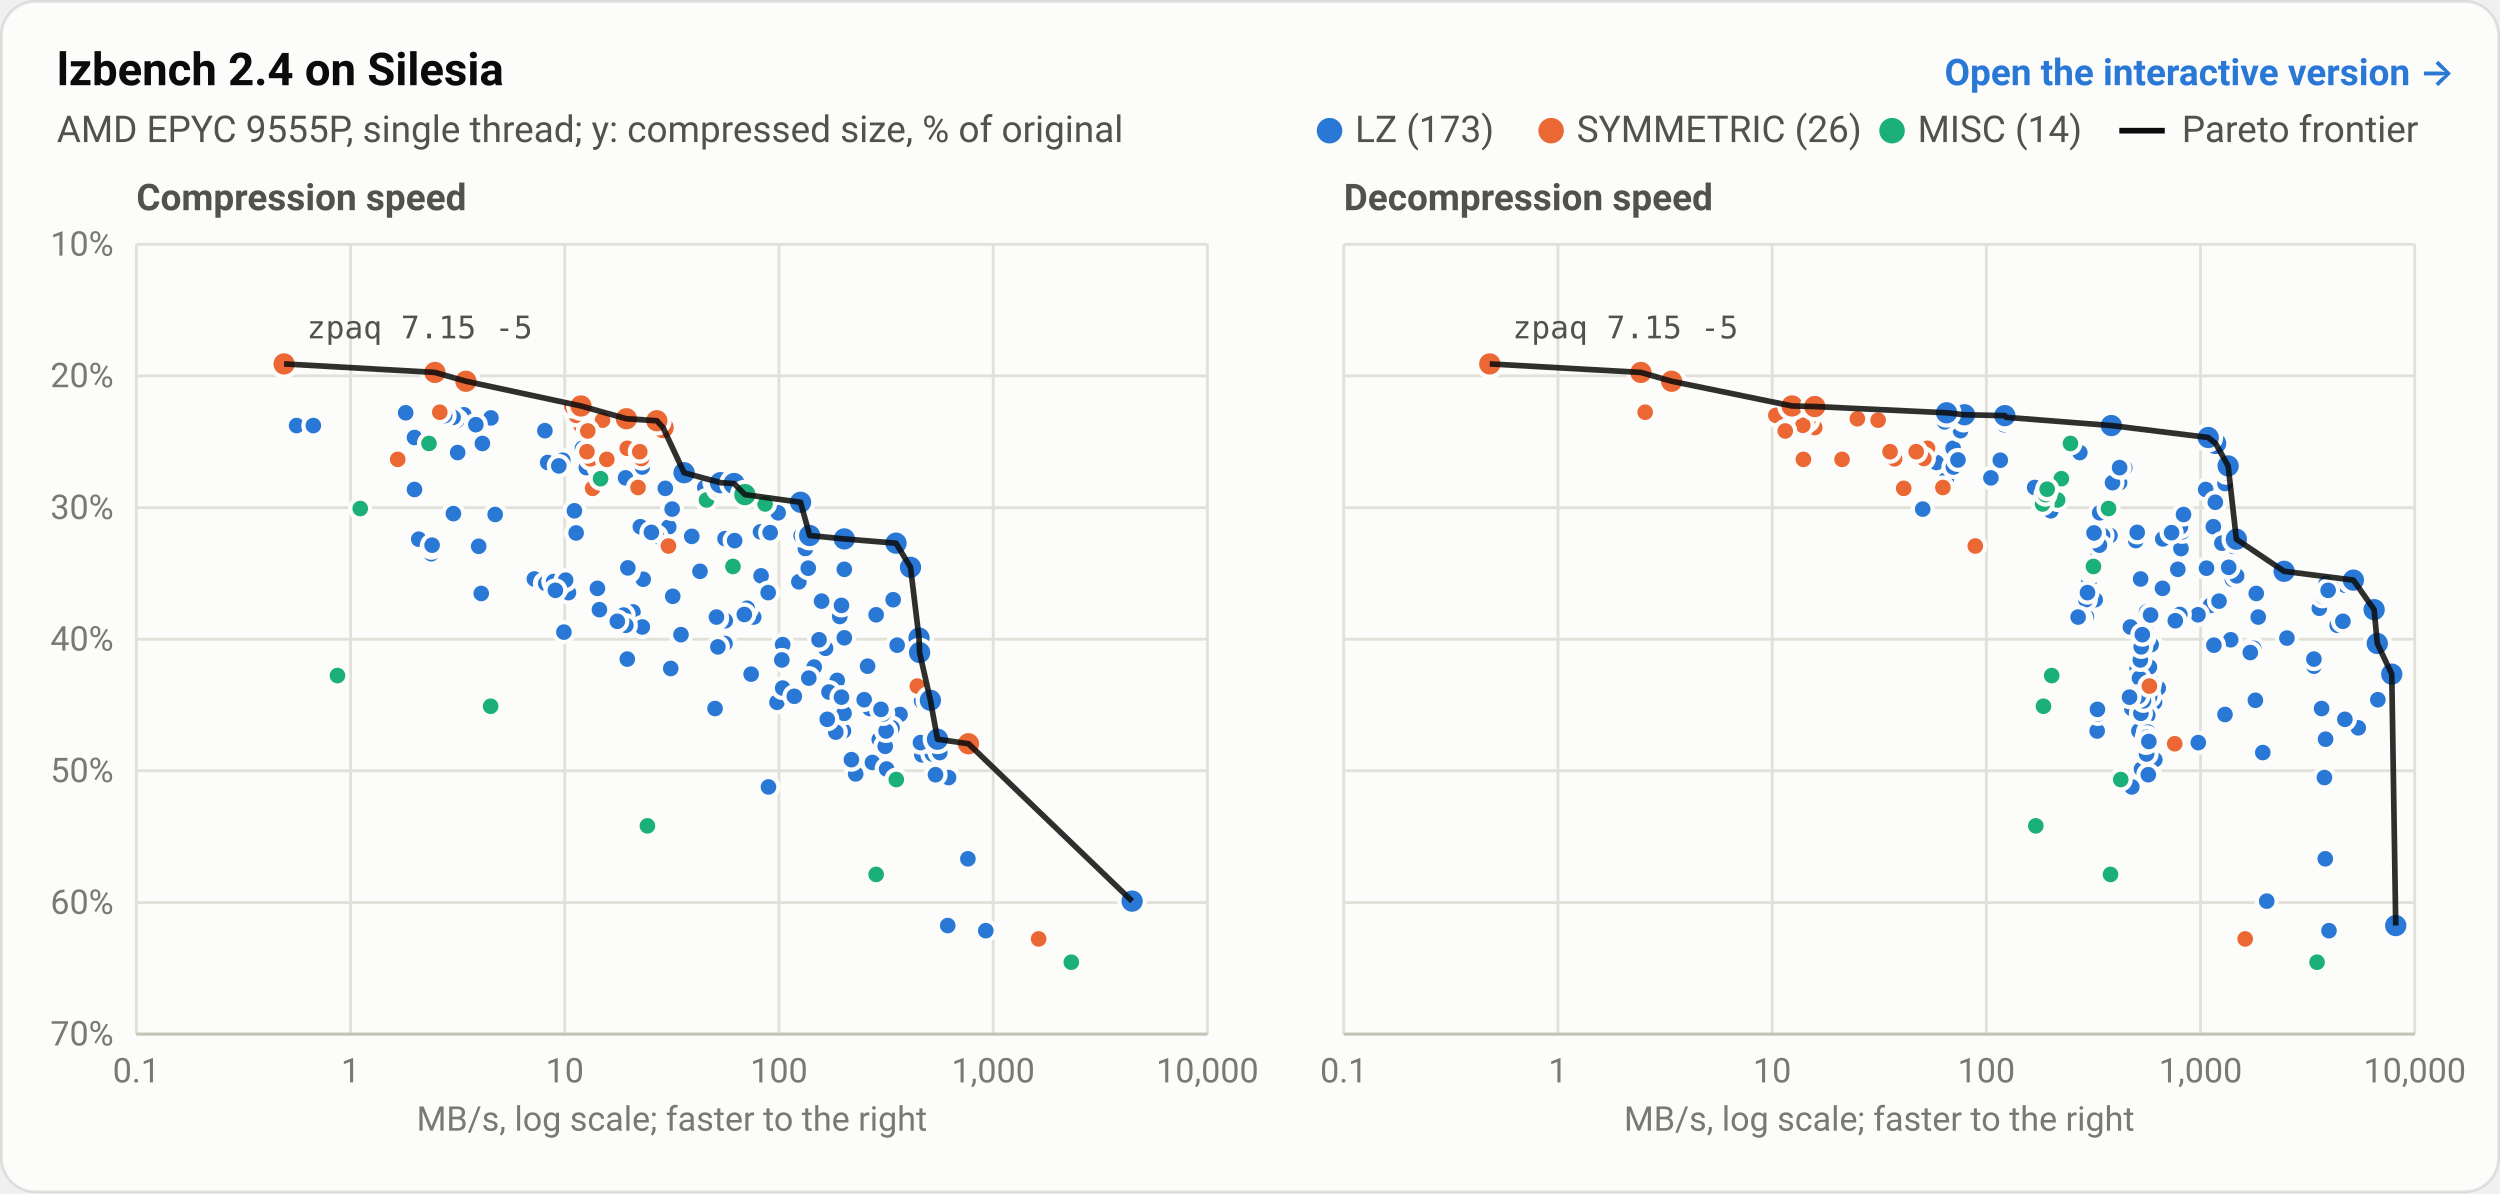
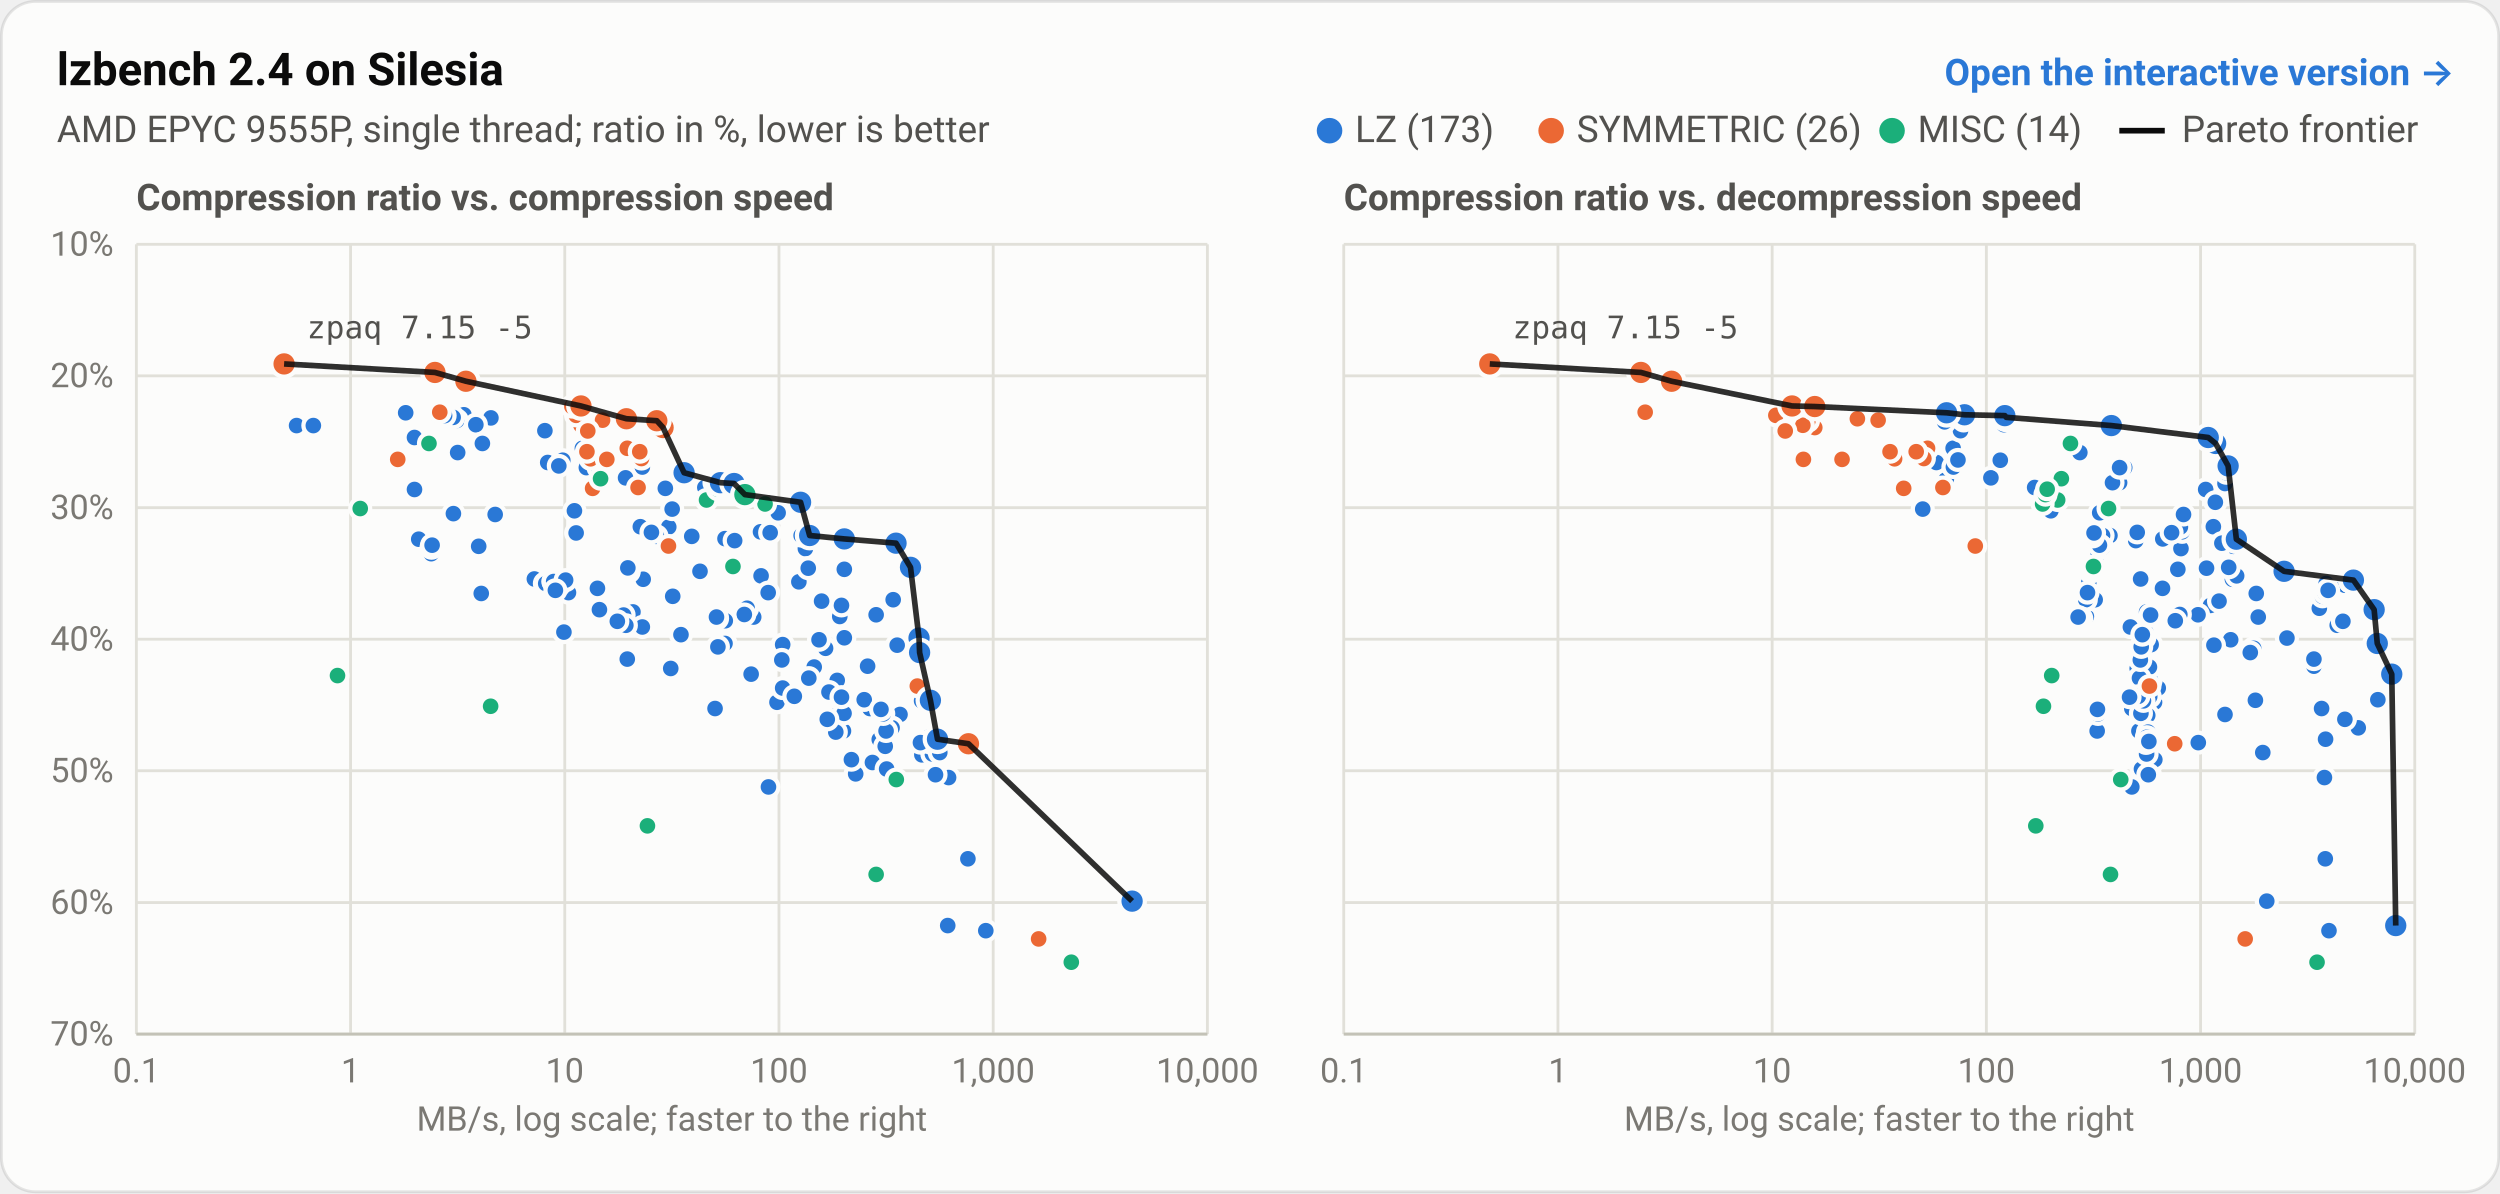
- <svg xmlns="http://www.w3.org/2000/svg" width="880" height="420" viewBox="0 0 880 420" role="img" aria-label="lzbench 2.4 on Silesia: compressed size against compression and decompression speed">
+ <svg xmlns="http://www.w3.org/2000/svg" width="880" height="420" viewBox="0 0 880 420" role="img" aria-label="lzbench 2.4 on Silesia: compression ratio against compression and decompression speed">
  <style>
  .bg { fill: #fcfcfb; stroke: rgba(11,11,11,0.10); }
  .grid { stroke: #e1e0d9; }
  .axis { stroke: #c3c2b7; }
  .front { stroke: #0b0b0b; }
  text { font-family: system-ui, -apple-system, "Segoe UI", Roboto, sans-serif; fill: #7a7873; font-size: 12px; }
  .title { fill: #0b0b0b; font-size: 16px; font-weight: 650; }
  .sub, .panel, .key { fill: #52514e; font-size: 13px; }
  .panel { font-weight: 600; }
  .label { fill: #52514e; font-family: ui-monospace, Menlo, Consolas, monospace; font-size: 11px; }
  .link { fill: #2a78d6; font-size: 13px; font-weight: 600; }
  .ring { stroke: #fcfcfb; }
  .lz { fill: #2a78d6; } .sym { fill: #eb6834; } .misc { fill: #1baf7a; }
  @media (prefers-color-scheme: dark) {
    .bg { fill: #1a1a19; stroke: rgba(255,255,255,0.10); }
    .grid { stroke: #2c2c2a; }
    .axis { stroke: #383835; }
    .front { stroke: #ffffff; }
    text { fill: #9a988f; }
    .title { fill: #ffffff; }
    .sub, .panel, .key, .label { fill: #c3c2b7; }
    .link { fill: #6da7ec; }
    .ring { stroke: #1a1a19; }
    .lz { fill: #3987e5; } .sym { fill: #d95926; } .misc { fill: #199e70; }
  }
</style>
  <rect class="bg" x="0.5" y="0.5" width="879" height="419" rx="12" />
  <text class="title" x="20" y="30">lzbench 2.4 on Silesia</text>
-   <text class="sub" x="20" y="50">AMD EPYC 9555P, single thread; y: compressed size, % of original</text>
+   <text class="sub" x="20" y="50">AMD EPYC 9555P, single thread; ratio in %, lower is better</text>
  <text class="link" x="864" y="30" text-anchor="end">Open the interactive version →</text>
  <circle class="lz" cx="468" cy="46" r="4.5" />
  <text class="key" x="477" y="50">LZ (173)</text>
  <circle class="sym" cx="546" cy="46" r="4.5" />
  <text class="key" x="555" y="50">SYMMETRIC (26)</text>
  <circle class="misc" cx="666" cy="46" r="4.5" />
  <text class="key" x="675" y="50">MISC (14)</text>
  <line class="front" stroke-width="2" x1="746" x2="762" y1="46" y2="46" />
  <text class="key" x="768" y="50">Pareto frontier</text>
  <text x="40" y="90.0" text-anchor="end">10%</text>
  <text x="40" y="136.3" text-anchor="end">20%</text>
  <text x="40" y="182.7" text-anchor="end">30%</text>
  <text x="40" y="229.0" text-anchor="end">40%</text>
  <text x="40" y="275.3" text-anchor="end">50%</text>
  <text x="40" y="321.7" text-anchor="end">60%</text>
  <text x="40" y="368.0" text-anchor="end">70%</text>
-   <text class="panel" x="48" y="74">Compression speed</text>
+   <text class="panel" x="48" y="74">Compression ratio vs. compression speed</text>
  <line class="grid" x1="48.0" x2="48.0" y1="86" y2="364" />
  <text x="48.0" y="381" text-anchor="middle">0.1</text>
  <line class="grid" x1="123.4" x2="123.4" y1="86" y2="364" />
  <text x="123.4" y="381" text-anchor="middle">1</text>
  <line class="grid" x1="198.8" x2="198.8" y1="86" y2="364" />
  <text x="198.8" y="381" text-anchor="middle">10</text>
  <line class="grid" x1="274.2" x2="274.2" y1="86" y2="364" />
  <text x="274.2" y="381" text-anchor="middle">100</text>
  <line class="grid" x1="349.6" x2="349.6" y1="86" y2="364" />
  <text x="349.6" y="381" text-anchor="middle">1,000</text>
  <line class="grid" x1="425.0" x2="425.0" y1="86" y2="364" />
  <text x="425.0" y="381" text-anchor="middle">10,000</text>
  <line class="grid" x1="48" x2="425.0" y1="86.0" y2="86.0" />
  <line class="grid" x1="48" x2="425.0" y1="132.3" y2="132.3" />
  <line class="grid" x1="48" x2="425.0" y1="178.7" y2="178.7" />
  <line class="grid" x1="48" x2="425.0" y1="225.0" y2="225.0" />
  <line class="grid" x1="48" x2="425.0" y1="271.3" y2="271.3" />
  <line class="grid" x1="48" x2="425.0" y1="317.7" y2="317.7" />
  <line class="grid" x1="48" x2="425.0" y1="364.0" y2="364.0" />
  <line class="axis" x1="48" x2="425.0" y1="364" y2="364" />
  <text x="236.5" y="398" text-anchor="middle">MB/s, log scale; faster to the right</text>
  <circle class="lz ring" stroke-width="1.5" cx="255.2" cy="189.6" r="3.5" />
  <circle class="lz ring" stroke-width="1.5" cx="243.5" cy="188.8" r="3.5" />
  <circle class="lz ring" stroke-width="1.5" cx="295.6" cy="217.0" r="3.5" />
  <circle class="lz ring" stroke-width="1.5" cx="281.2" cy="204.8" r="3.5" />
  <circle class="lz ring" stroke-width="1.5" cx="225.8" cy="186.6" r="3.5" />
  <circle class="lz ring" stroke-width="1.5" cx="159.6" cy="180.8" r="3.5" />
  <circle class="lz ring" stroke-width="1.5" cx="314.4" cy="211.1" r="3.5" />
  <circle class="lz ring" stroke-width="1.5" cx="206.4" cy="164.6" r="3.5" />
  <circle class="lz ring" stroke-width="1.5" cx="104.4" cy="149.8" r="3.5" />
  <circle class="lz ring" stroke-width="1.5" cx="307.1" cy="268.4" r="3.5" />
  <circle class="lz ring" stroke-width="1.5" cx="309.5" cy="260.3" r="3.5" />
  <circle class="lz ring" stroke-width="1.5" cx="224.3" cy="168.7" r="3.5" />
  <circle class="lz ring" stroke-width="1.5" cx="205.0" cy="157.8" r="3.5" />
  <circle class="lz ring" stroke-width="1.5" cx="191.8" cy="151.6" r="3.5" />
  <circle class="lz ring" stroke-width="1.5" cx="172.8" cy="147.1" r="3.5" />
  <circle class="lz ring" stroke-width="1.5" cx="163.3" cy="146.0" r="3.5" />
  <circle class="lz ring" stroke-width="1.5" cx="296.2" cy="213.1" r="3.5" />
  <circle class="lz ring" stroke-width="1.5" cx="273.9" cy="180.5" r="3.5" />
  <circle class="lz ring" stroke-width="1.5" cx="248.1" cy="171.6" r="3.5" />
  <circle class="lz ring" stroke-width="1.5" cx="297.2" cy="200.4" r="3.5" />
  <circle class="lz ring" stroke-width="1.5" cx="283.5" cy="193.1" r="3.5" />
  <circle class="lz ring" stroke-width="1.5" cx="267.7" cy="187.2" r="3.5" />
  <circle class="lz ring" stroke-width="1.5" cx="235.4" cy="185.5" r="3.5" />
  <circle class="lz ring" stroke-width="1.5" cx="174.3" cy="181.1" r="3.5" />
  <circle class="lz ring" stroke-width="1.5" cx="324.5" cy="265.7" r="3.5" />
  <circle class="lz ring" stroke-width="1.5" cx="290.6" cy="228.2" r="3.5" />
  <circle class="lz ring" stroke-width="1.5" cx="265.3" cy="217.2" r="3.5" />
  <circle class="lz ring" stroke-width="1.5" cx="169.4" cy="208.9" r="3.5" />
  <circle class="lz ring" stroke-width="1.5" cx="316.8" cy="251.5" r="3.5" />
  <circle class="lz ring" stroke-width="1.5" cx="288.3" cy="225.2" r="3.5" />
  <circle class="lz ring" stroke-width="1.5" cx="226.4" cy="203.9" r="3.5" />
  <circle class="lz ring" stroke-width="1.5" cx="147.4" cy="189.8" r="3.5" />
  <circle class="lz ring" stroke-width="1.5" cx="315.8" cy="227.1" r="3.5" />
  <circle class="lz ring" stroke-width="1.5" cx="289.2" cy="211.6" r="3.5" />
  <circle class="lz ring" stroke-width="1.5" cx="267.9" cy="202.7" r="3.5" />
  <circle class="lz ring" stroke-width="1.5" cx="168.5" cy="192.3" r="3.5" />
  <circle class="lz ring" stroke-width="1.5" cx="308.4" cy="216.4" r="3.5" />
  <circle class="lz ring" stroke-width="1.5" cx="284.5" cy="200.0" r="3.5" />
  <circle class="lz ring" stroke-width="1.5" cx="225.4" cy="185.4" r="3.5" />
  <circle class="lz ring" stroke-width="1.5" cx="145.9" cy="172.3" r="3.5" />
  <circle class="lz ring" stroke-width="1.5" cx="347.0" cy="327.6" r="3.5" />
  <circle class="lz ring" stroke-width="1.5" cx="340.7" cy="302.3" r="3.5" />
  <circle class="lz ring" stroke-width="1.5" cx="333.9" cy="273.7" r="3.5" />
  <circle class="lz ring" stroke-width="1.5" cx="305.4" cy="234.5" r="3.5" />
  <circle class="lz ring" stroke-width="1.5" cx="263.0" cy="214.1" r="3.5" />
  <circle class="lz ring" stroke-width="1.5" cx="236.8" cy="209.9" r="3.5" />
  <circle class="lz ring" stroke-width="1.5" cx="200.1" cy="208.6" r="3.5" />
  <circle class="lz ring" stroke-width="1.5" cx="246.4" cy="201.1" r="3.5" />
  <circle class="lz ring" stroke-width="1.5" cx="312.1" cy="270.7" r="3.5" />
  <circle class="lz ring" stroke-width="1.5" cx="311.6" cy="262.7" r="3.5" />
  <circle class="lz ring" stroke-width="1.5" cx="271.1" cy="187.5" r="3.5" />
  <circle class="lz ring" stroke-width="1.5" cx="270.5" cy="277.0" r="3.5" />
  <circle class="lz ring" stroke-width="1.5" cx="251.7" cy="249.4" r="3.5" />
  <circle class="lz ring" stroke-width="1.5" cx="236.1" cy="235.3" r="3.5" />
  <circle class="lz ring" stroke-width="1.5" cx="198.5" cy="222.5" r="3.5" />
  <circle class="lz ring" stroke-width="1.5" cx="202.2" cy="179.8" r="3.5" />
  <circle class="lz ring" stroke-width="1.5" cx="161.1" cy="159.3" r="3.5" />
  <circle class="lz ring" stroke-width="1.5" cx="236.6" cy="179.2" r="3.5" />
  <circle class="lz ring" stroke-width="1.5" cx="192.8" cy="162.8" r="3.5" />
  <circle class="lz ring" stroke-width="1.5" cx="160.1" cy="148.5" r="3.5" />
  <circle class="lz ring" stroke-width="1.5" cx="142.8" cy="145.3" r="3.5" />
  <circle class="lz ring" stroke-width="1.5" cx="234.2" cy="171.9" r="3.5" />
  <circle class="lz ring" stroke-width="1.5" cx="226.1" cy="164.4" r="3.5" />
  <circle class="lz ring" stroke-width="1.5" cx="208.9" cy="161.9" r="3.5" />
  <circle class="lz ring" stroke-width="1.5" cx="160.8" cy="148.0" r="3.5" />
  <circle class="lz ring" stroke-width="1.5" cx="154.1" cy="146.1" r="3.5" />
  <circle class="lz ring" stroke-width="1.5" cx="301.2" cy="272.4" r="3.5" />
  <circle class="lz ring" stroke-width="1.5" cx="273.5" cy="247.2" r="3.5" />
  <circle class="lz ring" stroke-width="1.5" cx="299.7" cy="267.4" r="3.5" />
  <circle class="lz ring" stroke-width="1.5" cx="275.5" cy="242.2" r="3.5" />
  <circle class="lz ring" stroke-width="1.5" cx="294.5" cy="251.8" r="3.5" />
  <circle class="lz ring" stroke-width="1.5" cx="295.6" cy="245.2" r="3.5" />
  <circle class="lz ring" stroke-width="1.5" cx="294.7" cy="239.5" r="3.5" />
  <circle class="lz ring" stroke-width="1.5" cx="286.6" cy="234.8" r="3.5" />
  <circle class="lz ring" stroke-width="1.5" cx="275.5" cy="226.9" r="3.5" />
  <circle class="lz ring" stroke-width="1.5" cx="210.3" cy="207.1" r="3.5" />
  <circle class="lz ring" stroke-width="1.5" cx="296.9" cy="257.3" r="3.5" />
  <circle class="lz ring" stroke-width="1.5" cx="297.1" cy="251.1" r="3.5" />
  <circle class="lz ring" stroke-width="1.5" cx="291.8" cy="243.6" r="3.5" />
  <circle class="lz ring" stroke-width="1.5" cx="284.7" cy="238.7" r="3.5" />
  <circle class="lz ring" stroke-width="1.5" cx="275.2" cy="232.3" r="3.5" />
  <circle class="lz ring" stroke-width="1.5" cx="222.8" cy="215.4" r="3.5" />
  <circle class="lz ring" stroke-width="1.5" cx="294.2" cy="257.7" r="3.5" />
  <circle class="lz ring" stroke-width="1.5" cx="219.5" cy="216.5" r="3.5" />
  <circle class="lz ring" stroke-width="1.5" cx="326.9" cy="259.5" r="3.5" />
  <circle class="lz ring" stroke-width="1.5" cx="329.3" cy="272.7" r="3.5" />
  <circle class="lz ring" stroke-width="1.5" cx="328.2" cy="265.4" r="3.5" />
  <circle class="lz ring" stroke-width="1.5" cx="327.9" cy="261.5" r="3.5" />
  <circle class="lz ring" stroke-width="1.5" cx="188.9" cy="204.3" r="3.5" />
  <circle class="lz ring" stroke-width="1.5" cx="327.0" cy="261.0" r="3.5" />
  <circle class="lz ring" stroke-width="1.5" cx="188.5" cy="204.7" r="3.5" />
  <circle class="lz ring" stroke-width="1.5" cx="188.1" cy="203.8" r="3.5" />
  <circle class="lz ring" stroke-width="1.5" cx="226.1" cy="220.7" r="3.5" />
  <circle class="lz ring" stroke-width="1.5" cx="220.8" cy="232.0" r="3.5" />
  <circle class="lz ring" stroke-width="1.5" cx="192.6" cy="205.4" r="3.5" />
  <circle class="lz ring" stroke-width="1.5" cx="191.8" cy="205.4" r="3.5" />
  <circle class="lz ring" stroke-width="1.5" cx="192.1" cy="205.4" r="3.5" />
  <circle class="lz ring" stroke-width="1.5" cx="306.2" cy="249.4" r="3.5" />
  <circle class="lz ring" stroke-width="1.5" cx="220.3" cy="220.1" r="3.5" />
  <circle class="lz ring" stroke-width="1.5" cx="196.7" cy="206.0" r="3.5" />
  <circle class="lz ring" stroke-width="1.5" cx="196.2" cy="206.0" r="3.5" />
  <circle class="lz ring" stroke-width="1.5" cx="196.0" cy="206.0" r="3.5" />
  <circle class="lz ring" stroke-width="1.5" cx="217.3" cy="218.7" r="3.5" />
  <circle class="lz ring" stroke-width="1.5" cx="195.4" cy="204.7" r="3.5" />
  <circle class="lz ring" stroke-width="1.5" cx="194.8" cy="204.7" r="3.5" />
  <circle class="lz ring" stroke-width="1.5" cx="194.9" cy="204.7" r="3.5" />
  <circle class="lz ring" stroke-width="1.5" cx="262.0" cy="216.3" r="3.5" />
  <circle class="lz ring" stroke-width="1.5" cx="314.4" cy="211.1" r="3.5" />
  <circle class="lz ring" stroke-width="1.5" cx="282.0" cy="188.5" r="3.5" />
  <circle class="lz ring" stroke-width="1.5" cx="251.5" cy="169.9" r="3.5" />
  <circle class="lz ring" stroke-width="1.5" cx="210.7" cy="164.6" r="3.5" />
  <circle class="lz ring" stroke-width="1.5" cx="110.3" cy="149.8" r="3.5" />
  <circle class="lz ring" stroke-width="1.5" cx="313.9" cy="256.2" r="3.5" />
  <circle class="lz ring" stroke-width="1.5" cx="304.2" cy="246.3" r="3.5" />
  <circle class="lz ring" stroke-width="1.5" cx="264.3" cy="237.3" r="3.5" />
  <circle class="lz ring" stroke-width="1.5" cx="255.3" cy="226.5" r="3.5" />
  <circle class="lz ring" stroke-width="1.5" cx="210.7" cy="214.6" r="3.5" />
  <circle class="lz ring" stroke-width="1.5" cx="199.1" cy="204.2" r="3.5" />
  <circle class="lz ring" stroke-width="1.5" cx="314.0" cy="256.2" r="3.5" />
  <circle class="lz ring" stroke-width="1.5" cx="304.2" cy="246.3" r="3.5" />
  <circle class="lz ring" stroke-width="1.5" cx="264.4" cy="237.3" r="3.5" />
  <circle class="lz ring" stroke-width="1.5" cx="255.2" cy="226.5" r="3.5" />
  <circle class="lz ring" stroke-width="1.5" cx="211.0" cy="214.6" r="3.5" />
  <circle class="lz ring" stroke-width="1.5" cx="324.4" cy="246.7" r="3.5" />
  <circle class="lz ring" stroke-width="1.5" cx="297.2" cy="224.5" r="3.5" />
  <circle class="lz ring" stroke-width="1.5" cx="255.3" cy="218.5" r="3.5" />
  <circle class="lz ring" stroke-width="1.5" cx="311.9" cy="257.3" r="3.5" />
  <circle class="lz ring" stroke-width="1.5" cx="310.9" cy="251.3" r="3.5" />
  <circle class="lz ring" stroke-width="1.5" cx="310.1" cy="249.7" r="3.5" />
  <circle class="lz ring" stroke-width="1.5" cx="324.0" cy="261.4" r="3.5" />
  <circle class="lz ring" stroke-width="1.5" cx="251.5" cy="218.3" r="3.5" />
  <circle class="lz ring" stroke-width="1.5" cx="221.3" cy="201.2" r="3.5" />
  <circle class="lz ring" stroke-width="1.5" cx="151.8" cy="194.9" r="3.5" />
  <circle class="lz ring" stroke-width="1.5" cx="252.4" cy="217.7" r="3.5" />
  <circle class="lz ring" stroke-width="1.5" cx="221.2" cy="200.9" r="3.5" />
  <circle class="lz ring" stroke-width="1.5" cx="151.9" cy="192.8" r="3.5" />
  <circle class="lz ring" stroke-width="1.5" cx="252.2" cy="217.2" r="3.5" />
  <circle class="lz ring" stroke-width="1.5" cx="221.0" cy="199.9" r="3.5" />
  <circle class="lz ring" stroke-width="1.5" cx="152.1" cy="191.9" r="3.5" />
  <circle class="lz ring" stroke-width="1.5" cx="220.2" cy="168.2" r="3.5" />
  <circle class="lz ring" stroke-width="1.5" cx="198.1" cy="162.0" r="3.5" />
  <circle class="lz ring" stroke-width="1.5" cx="167.5" cy="149.5" r="3.5" />
  <circle class="lz ring" stroke-width="1.5" cx="159.5" cy="146.9" r="3.5" />
  <circle class="lz ring" stroke-width="1.5" cx="156.5" cy="146.3" r="3.5" />
  <circle class="lz ring" stroke-width="1.5" cx="279.6" cy="245.1" r="3.5" />
  <circle class="lz ring" stroke-width="1.5" cx="252.7" cy="227.7" r="3.5" />
  <circle class="lz ring" stroke-width="1.5" cx="239.7" cy="223.4" r="3.5" />
  <circle class="lz ring" stroke-width="1.5" cx="270.4" cy="208.6" r="3.5" />
  <circle class="lz ring" stroke-width="1.5" cx="231.1" cy="188.8" r="3.5" />
  <circle class="lz ring" stroke-width="1.5" cx="202.8" cy="187.6" r="3.5" />
  <circle class="lz ring" stroke-width="1.5" cx="296.2" cy="245.4" r="3.5" />
  <circle class="lz ring" stroke-width="1.5" cx="258.6" cy="190.3" r="3.5" />
  <circle class="lz ring" stroke-width="1.5" cx="229.3" cy="187.4" r="3.5" />
  <circle class="lz ring" stroke-width="1.5" cx="330.8" cy="264.9" r="3.5" />
  <circle class="lz ring" stroke-width="1.5" cx="196.7" cy="164.0" r="3.5" />
  <circle class="lz ring" stroke-width="1.5" cx="169.8" cy="156.1" r="3.5" />
  <circle class="lz ring" stroke-width="1.5" cx="145.9" cy="154.0" r="3.5" />
  <circle class="lz ring" stroke-width="1.5" cx="333.6" cy="325.8" r="3.5" />
  <circle class="lz ring" stroke-width="1.5" cx="291.2" cy="253.2" r="3.5" />
  <circle class="lz ring" stroke-width="1.5" cx="195.5" cy="207.8" r="3.5" />
  <circle class="sym ring" stroke-width="1.5" cx="208.6" cy="171.9" r="3.5" />
  <circle class="sym ring" stroke-width="1.5" cx="207.9" cy="161.5" r="3.5" />
  <circle class="sym ring" stroke-width="1.5" cx="206.6" cy="159.0" r="3.5" />
  <circle class="sym ring" stroke-width="1.5" cx="204.5" cy="149.7" r="3.5" />
  <circle class="sym ring" stroke-width="1.5" cx="202.8" cy="146.2" r="3.5" />
  <circle class="sym ring" stroke-width="1.5" cx="365.6" cy="330.5" r="3.5" />
  <circle class="sym ring" stroke-width="1.5" cx="322.9" cy="241.5" r="3.5" />
  <circle class="sym ring" stroke-width="1.5" cx="220.8" cy="157.8" r="3.5" />
  <circle class="sym ring" stroke-width="1.5" cx="212.1" cy="147.9" r="3.5" />
  <circle class="sym ring" stroke-width="1.5" cx="201.3" cy="143.1" r="3.5" />
  <circle class="sym ring" stroke-width="1.5" cx="224.6" cy="171.6" r="3.5" />
  <circle class="sym ring" stroke-width="1.5" cx="225.8" cy="161.4" r="3.5" />
  <circle class="sym ring" stroke-width="1.5" cx="225.2" cy="159.0" r="3.5" />
  <circle class="sym ring" stroke-width="1.5" cx="213.6" cy="161.7" r="3.5" />
  <circle class="sym ring" stroke-width="1.5" cx="206.9" cy="151.7" r="3.5" />
  <circle class="sym ring" stroke-width="1.5" cx="154.8" cy="145.1" r="3.5" />
  <circle class="sym ring" stroke-width="1.5" cx="140.0" cy="161.7" r="3.5" />
  <circle class="sym ring" stroke-width="1.5" cx="235.3" cy="192.2" r="3.5" />
  <circle class="misc ring" stroke-width="1.5" cx="258.0" cy="199.4" r="3.5" />
  <circle class="misc ring" stroke-width="1.5" cx="126.8" cy="179.0" r="3.5" />
  <circle class="misc ring" stroke-width="1.5" cx="308.4" cy="307.8" r="3.5" />
  <circle class="misc ring" stroke-width="1.5" cx="377.1" cy="338.7" r="3.5" />
  <circle class="misc ring" stroke-width="1.5" cx="227.9" cy="290.7" r="3.5" />
  <circle class="misc ring" stroke-width="1.5" cx="172.7" cy="248.6" r="3.5" />
  <circle class="misc ring" stroke-width="1.5" cx="118.8" cy="237.8" r="3.5" />
  <circle class="misc ring" stroke-width="1.5" cx="315.5" cy="274.4" r="3.5" />
  <circle class="misc ring" stroke-width="1.5" cx="248.7" cy="176.0" r="3.5" />
  <circle class="misc ring" stroke-width="1.5" cx="211.4" cy="168.5" r="3.5" />
  <circle class="misc ring" stroke-width="1.5" cx="151.0" cy="156.1" r="3.5" />
  <circle class="misc ring" stroke-width="1.5" cx="269.3" cy="177.4" r="3.5" />
  <circle class="misc ring" stroke-width="1.5" cx="252.7" cy="172.2" r="3.5" />
  <circle class="lz ring" stroke-width="1.5" cx="285.0" cy="188.5" r="4.5" />
  <circle class="lz ring" stroke-width="1.5" cx="253.6" cy="169.9" r="4.5" />
  <circle class="lz ring" stroke-width="1.5" cx="297.2" cy="189.7" r="4.5" />
  <circle class="lz ring" stroke-width="1.5" cx="330.0" cy="260.2" r="4.5" />
  <circle class="lz ring" stroke-width="1.5" cx="323.5" cy="224.6" r="4.5" />
  <circle class="lz ring" stroke-width="1.5" cx="398.5" cy="317.2" r="4.5" />
  <circle class="lz ring" stroke-width="1.5" cx="327.5" cy="246.5" r="4.5" />
  <circle class="lz ring" stroke-width="1.5" cx="323.7" cy="229.7" r="4.5" />
  <circle class="lz ring" stroke-width="1.5" cx="320.5" cy="199.7" r="4.5" />
  <circle class="lz ring" stroke-width="1.5" cx="315.4" cy="191.2" r="4.5" />
  <circle class="lz ring" stroke-width="1.5" cx="281.8" cy="176.8" r="4.5" />
  <circle class="lz ring" stroke-width="1.5" cx="258.4" cy="170.2" r="4.5" />
  <circle class="lz ring" stroke-width="1.5" cx="240.8" cy="166.4" r="4.5" />
  <circle class="sym ring" stroke-width="1.5" cx="220.5" cy="147.4" r="4.5" />
  <circle class="sym ring" stroke-width="1.5" cx="233.4" cy="150.5" r="4.5" />
  <circle class="sym ring" stroke-width="1.5" cx="231.2" cy="148.1" r="4.5" />
  <circle class="sym ring" stroke-width="1.5" cx="204.5" cy="142.9" r="4.5" />
  <circle class="sym ring" stroke-width="1.5" cx="340.9" cy="261.8" r="4.5" />
  <circle class="sym ring" stroke-width="1.5" cx="164.0" cy="134.2" r="4.5" />
  <circle class="sym ring" stroke-width="1.5" cx="153.1" cy="131.1" r="4.5" />
  <circle class="sym ring" stroke-width="1.5" cx="100.0" cy="128.1" r="4.5" />
  <circle class="misc ring" stroke-width="1.5" cx="262.2" cy="174.1" r="4.5" />
  <polyline class="front" fill="none" stroke-width="2" stroke-linejoin="round" opacity="0.85" points="398.5,317.2 340.9,261.8 330.0,260.2 327.5,246.5 323.7,229.7 323.5,224.6 320.5,199.7 315.4,191.2 297.2,189.7 285.0,188.5 281.8,176.8 262.2,174.1 258.4,170.2 253.6,169.9 240.8,166.4 233.4,150.5 231.2,148.1 220.5,147.4 204.5,142.9 164.0,134.2 153.1,131.1 100.0,128.1" />
  <text class="label" x="108.0" y="119.1">zpaq 7.15 -5</text>
-   <text class="panel" x="473.0" y="74">Decompression speed</text>
+   <text class="panel" x="473.0" y="74">Compression ratio vs. decompression speed</text>
  <line class="grid" x1="473.0" x2="473.0" y1="86" y2="364" />
  <text x="473.0" y="381" text-anchor="middle">0.1</text>
  <line class="grid" x1="548.4" x2="548.4" y1="86" y2="364" />
  <text x="548.4" y="381" text-anchor="middle">1</text>
  <line class="grid" x1="623.8" x2="623.8" y1="86" y2="364" />
  <text x="623.8" y="381" text-anchor="middle">10</text>
  <line class="grid" x1="699.2" x2="699.2" y1="86" y2="364" />
  <text x="699.2" y="381" text-anchor="middle">100</text>
  <line class="grid" x1="774.6" x2="774.6" y1="86" y2="364" />
  <text x="774.6" y="381" text-anchor="middle">1,000</text>
  <line class="grid" x1="850.0" x2="850.0" y1="86" y2="364" />
  <text x="850.0" y="381" text-anchor="middle">10,000</text>
  <line class="grid" x1="473.0" x2="850.0" y1="86.0" y2="86.0" />
  <line class="grid" x1="473.0" x2="850.0" y1="132.3" y2="132.3" />
  <line class="grid" x1="473.0" x2="850.0" y1="178.7" y2="178.7" />
  <line class="grid" x1="473.0" x2="850.0" y1="225.0" y2="225.0" />
  <line class="grid" x1="473.0" x2="850.0" y1="271.3" y2="271.3" />
  <line class="grid" x1="473.0" x2="850.0" y1="317.7" y2="317.7" />
  <line class="grid" x1="473.0" x2="850.0" y1="364.0" y2="364.0" />
  <line class="axis" x1="473.0" x2="850.0" y1="364" y2="364" />
  <text x="661.5" y="398" text-anchor="middle">MB/s, log scale; faster to the right</text>
  <circle class="lz ring" stroke-width="1.5" cx="761.7" cy="189.6" r="3.5" />
  <circle class="lz ring" stroke-width="1.5" cx="761.9" cy="188.8" r="3.5" />
  <circle class="lz ring" stroke-width="1.5" cx="734.4" cy="217.0" r="3.5" />
  <circle class="lz ring" stroke-width="1.5" cx="735.3" cy="204.8" r="3.5" />
  <circle class="lz ring" stroke-width="1.5" cx="738.1" cy="186.6" r="3.5" />
  <circle class="lz ring" stroke-width="1.5" cx="740.7" cy="180.8" r="3.5" />
  <circle class="lz ring" stroke-width="1.5" cx="737.5" cy="211.1" r="3.5" />
  <circle class="lz ring" stroke-width="1.5" cx="742.7" cy="188.5" r="3.5" />
  <circle class="lz ring" stroke-width="1.5" cx="746.1" cy="169.9" r="3.5" />
  <circle class="lz ring" stroke-width="1.5" cx="747.9" cy="164.6" r="3.5" />
  <circle class="lz ring" stroke-width="1.5" cx="757.2" cy="268.4" r="3.5" />
  <circle class="lz ring" stroke-width="1.5" cx="755.7" cy="260.3" r="3.5" />
  <circle class="lz ring" stroke-width="1.5" cx="685.1" cy="168.7" r="3.5" />
  <circle class="lz ring" stroke-width="1.5" cx="687.5" cy="157.8" r="3.5" />
  <circle class="lz ring" stroke-width="1.5" cx="690.1" cy="151.6" r="3.5" />
  <circle class="lz ring" stroke-width="1.5" cx="691.3" cy="147.1" r="3.5" />
  <circle class="lz ring" stroke-width="1.5" cx="778.1" cy="213.1" r="3.5" />
  <circle class="lz ring" stroke-width="1.5" cx="761.3" cy="189.7" r="3.5" />
  <circle class="lz ring" stroke-width="1.5" cx="739.1" cy="180.5" r="3.5" />
  <circle class="lz ring" stroke-width="1.5" cx="716.2" cy="171.6" r="3.5" />
  <circle class="lz ring" stroke-width="1.5" cx="766.6" cy="200.4" r="3.5" />
  <circle class="lz ring" stroke-width="1.5" cx="767.7" cy="193.1" r="3.5" />
  <circle class="lz ring" stroke-width="1.5" cx="768.1" cy="187.2" r="3.5" />
  <circle class="lz ring" stroke-width="1.5" cx="767.5" cy="185.5" r="3.5" />
  <circle class="lz ring" stroke-width="1.5" cx="768.6" cy="181.1" r="3.5" />
  <circle class="lz ring" stroke-width="1.5" cx="795.8" cy="265.7" r="3.5" />
  <circle class="lz ring" stroke-width="1.5" cx="793.3" cy="228.2" r="3.5" />
  <circle class="lz ring" stroke-width="1.5" cx="794.9" cy="217.2" r="3.5" />
  <circle class="lz ring" stroke-width="1.5" cx="794.2" cy="208.9" r="3.5" />
  <circle class="lz ring" stroke-width="1.5" cx="783.2" cy="251.5" r="3.5" />
  <circle class="lz ring" stroke-width="1.5" cx="785.2" cy="225.2" r="3.5" />
  <circle class="lz ring" stroke-width="1.5" cx="785.8" cy="203.9" r="3.5" />
  <circle class="lz ring" stroke-width="1.5" cx="779.3" cy="227.1" r="3.5" />
  <circle class="lz ring" stroke-width="1.5" cx="781.1" cy="211.6" r="3.5" />
  <circle class="lz ring" stroke-width="1.5" cx="787.3" cy="202.7" r="3.5" />
  <circle class="lz ring" stroke-width="1.5" cx="786.1" cy="192.3" r="3.5" />
  <circle class="lz ring" stroke-width="1.5" cx="773.7" cy="216.4" r="3.5" />
  <circle class="lz ring" stroke-width="1.5" cx="776.7" cy="200.0" r="3.5" />
  <circle class="lz ring" stroke-width="1.5" cx="779.1" cy="185.4" r="3.5" />
  <circle class="lz ring" stroke-width="1.5" cx="776.4" cy="172.3" r="3.5" />
  <circle class="lz ring" stroke-width="1.5" cx="819.8" cy="327.6" r="3.5" />
  <circle class="lz ring" stroke-width="1.5" cx="818.5" cy="302.3" r="3.5" />
  <circle class="lz ring" stroke-width="1.5" cx="818.2" cy="273.7" r="3.5" />
  <circle class="lz ring" stroke-width="1.5" cx="818.6" cy="260.2" r="3.5" />
  <circle class="lz ring" stroke-width="1.5" cx="814.5" cy="234.5" r="3.5" />
  <circle class="lz ring" stroke-width="1.5" cx="816.4" cy="214.1" r="3.5" />
  <circle class="lz ring" stroke-width="1.5" cx="817.5" cy="209.9" r="3.5" />
  <circle class="lz ring" stroke-width="1.5" cx="818.4" cy="208.6" r="3.5" />
  <circle class="lz ring" stroke-width="1.5" cx="805.0" cy="224.6" r="3.5" />
  <circle class="lz ring" stroke-width="1.5" cx="753.8" cy="270.7" r="3.5" />
  <circle class="lz ring" stroke-width="1.5" cx="754.9" cy="262.7" r="3.5" />
  <circle class="lz ring" stroke-width="1.5" cx="764.4" cy="187.5" r="3.5" />
  <circle class="lz ring" stroke-width="1.5" cx="750.4" cy="277.0" r="3.5" />
  <circle class="lz ring" stroke-width="1.5" cx="750.4" cy="249.4" r="3.5" />
  <circle class="lz ring" stroke-width="1.5" cx="752.3" cy="235.3" r="3.5" />
  <circle class="lz ring" stroke-width="1.5" cx="755.3" cy="222.5" r="3.5" />
  <circle class="lz ring" stroke-width="1.5" cx="721.9" cy="179.8" r="3.5" />
  <circle class="lz ring" stroke-width="1.5" cx="732.1" cy="159.3" r="3.5" />
  <circle class="lz ring" stroke-width="1.5" cx="676.8" cy="179.2" r="3.5" />
  <circle class="lz ring" stroke-width="1.5" cx="681.6" cy="162.8" r="3.5" />
  <circle class="lz ring" stroke-width="1.5" cx="684.5" cy="148.5" r="3.5" />
  <circle class="lz ring" stroke-width="1.5" cx="683.7" cy="171.9" r="3.5" />
  <circle class="lz ring" stroke-width="1.5" cx="687.6" cy="164.4" r="3.5" />
  <circle class="lz ring" stroke-width="1.5" cx="689.2" cy="161.9" r="3.5" />
  <circle class="lz ring" stroke-width="1.5" cx="691.2" cy="148.0" r="3.5" />
  <circle class="lz ring" stroke-width="1.5" cx="691.1" cy="146.1" r="3.5" />
  <circle class="lz ring" stroke-width="1.5" cx="756.7" cy="272.4" r="3.5" />
  <circle class="lz ring" stroke-width="1.5" cx="758.4" cy="247.2" r="3.5" />
  <circle class="lz ring" stroke-width="1.5" cx="758.5" cy="267.4" r="3.5" />
  <circle class="lz ring" stroke-width="1.5" cx="759.7" cy="242.2" r="3.5" />
  <circle class="lz ring" stroke-width="1.5" cx="756.0" cy="251.8" r="3.5" />
  <circle class="lz ring" stroke-width="1.5" cx="756.7" cy="245.2" r="3.5" />
  <circle class="lz ring" stroke-width="1.5" cx="757.0" cy="239.5" r="3.5" />
  <circle class="lz ring" stroke-width="1.5" cx="756.6" cy="234.8" r="3.5" />
  <circle class="lz ring" stroke-width="1.5" cx="757.2" cy="226.9" r="3.5" />
  <circle class="lz ring" stroke-width="1.5" cx="761.2" cy="207.1" r="3.5" />
  <circle class="lz ring" stroke-width="1.5" cx="752.9" cy="257.3" r="3.5" />
  <circle class="lz ring" stroke-width="1.5" cx="753.6" cy="251.1" r="3.5" />
  <circle class="lz ring" stroke-width="1.5" cx="753.2" cy="243.6" r="3.5" />
  <circle class="lz ring" stroke-width="1.5" cx="753.1" cy="238.7" r="3.5" />
  <circle class="lz ring" stroke-width="1.5" cx="753.4" cy="232.3" r="3.5" />
  <circle class="lz ring" stroke-width="1.5" cx="755.6" cy="215.4" r="3.5" />
  <circle class="lz ring" stroke-width="1.5" cx="756.1" cy="257.7" r="3.5" />
  <circle class="lz ring" stroke-width="1.5" cx="757.0" cy="216.5" r="3.5" />
  <circle class="lz ring" stroke-width="1.5" cx="755.7" cy="259.5" r="3.5" />
  <circle class="lz ring" stroke-width="1.5" cx="756.2" cy="272.7" r="3.5" />
  <circle class="lz ring" stroke-width="1.5" cx="755.6" cy="265.4" r="3.5" />
  <circle class="lz ring" stroke-width="1.5" cx="755.4" cy="261.5" r="3.5" />
  <circle class="lz ring" stroke-width="1.5" cx="753.9" cy="204.3" r="3.5" />
  <circle class="lz ring" stroke-width="1.5" cx="756.4" cy="261.0" r="3.5" />
  <circle class="lz ring" stroke-width="1.5" cx="753.9" cy="204.7" r="3.5" />
  <circle class="lz ring" stroke-width="1.5" cx="753.5" cy="203.8" r="3.5" />
  <circle class="lz ring" stroke-width="1.5" cx="749.9" cy="220.7" r="3.5" />
  <circle class="lz ring" stroke-width="1.5" cx="814.5" cy="232.0" r="3.5" />
  <circle class="lz ring" stroke-width="1.5" cx="818.7" cy="205.4" r="3.5" />
  <circle class="lz ring" stroke-width="1.5" cx="818.7" cy="205.4" r="3.5" />
  <circle class="lz ring" stroke-width="1.5" cx="818.8" cy="205.4" r="3.5" />
  <circle class="lz ring" stroke-width="1.5" cx="817.2" cy="249.4" r="3.5" />
  <circle class="lz ring" stroke-width="1.5" cx="822.7" cy="220.1" r="3.5" />
  <circle class="lz ring" stroke-width="1.5" cx="825.4" cy="206.0" r="3.5" />
  <circle class="lz ring" stroke-width="1.5" cx="825.4" cy="206.0" r="3.5" />
  <circle class="lz ring" stroke-width="1.5" cx="825.4" cy="206.0" r="3.5" />
  <circle class="lz ring" stroke-width="1.5" cx="824.7" cy="218.7" r="3.5" />
  <circle class="lz ring" stroke-width="1.5" cx="827.3" cy="204.7" r="3.5" />
  <circle class="lz ring" stroke-width="1.5" cx="827.4" cy="204.7" r="3.5" />
  <circle class="lz ring" stroke-width="1.5" cx="827.4" cy="204.7" r="3.5" />
  <circle class="lz ring" stroke-width="1.5" cx="767.3" cy="216.3" r="3.5" />
  <circle class="lz ring" stroke-width="1.5" cx="734.2" cy="211.1" r="3.5" />
  <circle class="lz ring" stroke-width="1.5" cx="740.1" cy="188.5" r="3.5" />
  <circle class="lz ring" stroke-width="1.5" cx="743.6" cy="169.9" r="3.5" />
  <circle class="lz ring" stroke-width="1.5" cx="746.1" cy="164.6" r="3.5" />
  <circle class="lz ring" stroke-width="1.5" cx="742.1" cy="149.8" r="3.5" />
  <circle class="lz ring" stroke-width="1.5" cx="797.9" cy="317.2" r="3.5" />
  <circle class="lz ring" stroke-width="1.5" cx="830.4" cy="256.2" r="3.5" />
  <circle class="lz ring" stroke-width="1.5" cx="837.5" cy="246.3" r="3.5" />
  <circle class="lz ring" stroke-width="1.5" cx="830.1" cy="256.2" r="3.5" />
  <circle class="lz ring" stroke-width="1.5" cx="837.0" cy="246.3" r="3.5" />
  <circle class="lz ring" stroke-width="1.5" cx="841.4" cy="237.3" r="3.5" />
  <circle class="lz ring" stroke-width="1.5" cx="836.3" cy="226.5" r="3.5" />
  <circle class="lz ring" stroke-width="1.5" cx="835.3" cy="214.6" r="3.5" />
  <circle class="lz ring" stroke-width="1.5" cx="754.5" cy="246.7" r="3.5" />
  <circle class="lz ring" stroke-width="1.5" cx="754.8" cy="224.5" r="3.5" />
  <circle class="lz ring" stroke-width="1.5" cx="765.7" cy="218.5" r="3.5" />
  <circle class="lz ring" stroke-width="1.5" cx="738.2" cy="257.3" r="3.5" />
  <circle class="lz ring" stroke-width="1.5" cx="738.5" cy="251.3" r="3.5" />
  <circle class="lz ring" stroke-width="1.5" cx="738.3" cy="249.7" r="3.5" />
  <circle class="lz ring" stroke-width="1.5" cx="773.8" cy="261.4" r="3.5" />
  <circle class="lz ring" stroke-width="1.5" cx="731.4" cy="218.3" r="3.5" />
  <circle class="lz ring" stroke-width="1.5" cx="735.8" cy="201.2" r="3.5" />
  <circle class="lz ring" stroke-width="1.5" cx="738.6" cy="194.9" r="3.5" />
  <circle class="lz ring" stroke-width="1.5" cx="732.6" cy="217.7" r="3.5" />
  <circle class="lz ring" stroke-width="1.5" cx="736.9" cy="200.9" r="3.5" />
  <circle class="lz ring" stroke-width="1.5" cx="740.0" cy="192.8" r="3.5" />
  <circle class="lz ring" stroke-width="1.5" cx="731.5" cy="217.2" r="3.5" />
  <circle class="lz ring" stroke-width="1.5" cx="736.2" cy="199.9" r="3.5" />
  <circle class="lz ring" stroke-width="1.5" cx="739.0" cy="191.9" r="3.5" />
  <circle class="lz ring" stroke-width="1.5" cx="700.8" cy="168.2" r="3.5" />
  <circle class="lz ring" stroke-width="1.5" cx="704.1" cy="162.0" r="3.5" />
  <circle class="lz ring" stroke-width="1.5" cx="705.4" cy="149.5" r="3.5" />
  <circle class="lz ring" stroke-width="1.5" cx="752.7" cy="245.1" r="3.5" />
  <circle class="lz ring" stroke-width="1.5" cx="753.7" cy="227.7" r="3.5" />
  <circle class="lz ring" stroke-width="1.5" cx="754.1" cy="223.4" r="3.5" />
  <circle class="lz ring" stroke-width="1.5" cx="734.8" cy="208.6" r="3.5" />
  <circle class="lz ring" stroke-width="1.5" cx="736.7" cy="188.8" r="3.5" />
  <circle class="lz ring" stroke-width="1.5" cx="737.1" cy="187.6" r="3.5" />
  <circle class="lz ring" stroke-width="1.5" cx="749.6" cy="245.4" r="3.5" />
  <circle class="lz ring" stroke-width="1.5" cx="751.8" cy="190.3" r="3.5" />
  <circle class="lz ring" stroke-width="1.5" cx="752.3" cy="187.4" r="3.5" />
  <circle class="lz ring" stroke-width="1.5" cx="796.5" cy="264.9" r="3.5" />
  <circle class="lz ring" stroke-width="1.5" cx="793.9" cy="246.5" r="3.5" />
  <circle class="lz ring" stroke-width="1.5" cx="792.1" cy="229.7" r="3.5" />
  <circle class="lz ring" stroke-width="1.5" cx="784.5" cy="199.7" r="3.5" />
  <circle class="lz ring" stroke-width="1.5" cx="782.1" cy="191.2" r="3.5" />
  <circle class="lz ring" stroke-width="1.5" cx="779.8" cy="176.8" r="3.5" />
  <circle class="lz ring" stroke-width="1.5" cx="783.2" cy="170.2" r="3.5" />
  <circle class="lz ring" stroke-width="1.5" cx="783.7" cy="166.4" r="3.5" />
  <circle class="lz ring" stroke-width="1.5" cx="825.4" cy="253.2" r="3.5" />
  <circle class="lz ring" stroke-width="1.5" cx="819.5" cy="207.8" r="3.5" />
  <circle class="sym ring" stroke-width="1.5" cx="653.8" cy="147.4" r="3.5" />
  <circle class="sym ring" stroke-width="1.5" cx="638.8" cy="150.5" r="3.5" />
  <circle class="sym ring" stroke-width="1.5" cx="636.4" cy="148.1" r="3.5" />
  <circle class="sym ring" stroke-width="1.5" cx="670.1" cy="171.9" r="3.5" />
  <circle class="sym ring" stroke-width="1.5" cx="666.9" cy="161.5" r="3.5" />
  <circle class="sym ring" stroke-width="1.5" cx="665.3" cy="159.0" r="3.5" />
  <circle class="sym ring" stroke-width="1.5" cx="634.6" cy="149.7" r="3.5" />
  <circle class="sym ring" stroke-width="1.5" cx="625.1" cy="146.2" r="3.5" />
  <circle class="sym ring" stroke-width="1.5" cx="790.3" cy="330.5" r="3.5" />
  <circle class="sym ring" stroke-width="1.5" cx="765.5" cy="261.8" r="3.5" />
  <circle class="sym ring" stroke-width="1.5" cx="756.6" cy="241.5" r="3.5" />
  <circle class="sym ring" stroke-width="1.5" cx="678.5" cy="157.8" r="3.5" />
  <circle class="sym ring" stroke-width="1.5" cx="661.1" cy="147.9" r="3.5" />
  <circle class="sym ring" stroke-width="1.5" cx="683.9" cy="171.6" r="3.5" />
  <circle class="sym ring" stroke-width="1.5" cx="677.2" cy="161.4" r="3.5" />
  <circle class="sym ring" stroke-width="1.5" cx="674.5" cy="159.0" r="3.5" />
  <circle class="sym ring" stroke-width="1.5" cx="634.8" cy="161.7" r="3.5" />
  <circle class="sym ring" stroke-width="1.5" cx="628.4" cy="151.7" r="3.5" />
  <circle class="sym ring" stroke-width="1.5" cx="579.1" cy="145.1" r="3.5" />
  <circle class="sym ring" stroke-width="1.5" cx="648.4" cy="161.7" r="3.5" />
  <circle class="sym ring" stroke-width="1.5" cx="695.3" cy="192.2" r="3.5" />
  <circle class="misc ring" stroke-width="1.5" cx="736.9" cy="199.4" r="3.5" />
  <circle class="misc ring" stroke-width="1.5" cx="742.2" cy="179.0" r="3.5" />
  <circle class="misc ring" stroke-width="1.5" cx="742.9" cy="307.8" r="3.5" />
  <circle class="misc ring" stroke-width="1.5" cx="815.6" cy="338.7" r="3.5" />
  <circle class="misc ring" stroke-width="1.5" cx="716.6" cy="290.7" r="3.5" />
  <circle class="misc ring" stroke-width="1.5" cx="719.3" cy="248.6" r="3.5" />
  <circle class="misc ring" stroke-width="1.5" cx="722.2" cy="237.8" r="3.5" />
  <circle class="misc ring" stroke-width="1.5" cx="746.5" cy="274.4" r="3.5" />
  <circle class="misc ring" stroke-width="1.5" cx="724.3" cy="176.0" r="3.5" />
  <circle class="misc ring" stroke-width="1.5" cx="725.6" cy="168.5" r="3.5" />
  <circle class="misc ring" stroke-width="1.5" cx="728.8" cy="156.1" r="3.5" />
  <circle class="misc ring" stroke-width="1.5" cx="719.0" cy="177.4" r="3.5" />
  <circle class="misc ring" stroke-width="1.5" cx="720.0" cy="174.1" r="3.5" />
  <circle class="misc ring" stroke-width="1.5" cx="720.6" cy="172.2" r="3.5" />
  <circle class="lz ring" stroke-width="1.5" cx="743.2" cy="149.8" r="4.5" />
  <circle class="lz ring" stroke-width="1.5" cx="691.5" cy="146.0" r="4.5" />
  <circle class="lz ring" stroke-width="1.5" cx="787.2" cy="189.8" r="4.5" />
  <circle class="lz ring" stroke-width="1.5" cx="804.0" cy="201.1" r="4.5" />
  <circle class="lz ring" stroke-width="1.5" cx="685.2" cy="145.3" r="4.5" />
  <circle class="lz ring" stroke-width="1.5" cx="841.9" cy="237.3" r="4.5" />
  <circle class="lz ring" stroke-width="1.5" cx="836.8" cy="226.5" r="4.5" />
  <circle class="lz ring" stroke-width="1.5" cx="835.7" cy="214.6" r="4.5" />
  <circle class="lz ring" stroke-width="1.5" cx="828.4" cy="204.2" r="4.5" />
  <circle class="lz ring" stroke-width="1.5" cx="706.2" cy="146.9" r="4.5" />
  <circle class="lz ring" stroke-width="1.5" cx="705.7" cy="146.3" r="4.5" />
  <circle class="lz ring" stroke-width="1.5" cx="784.3" cy="164.0" r="4.5" />
  <circle class="lz ring" stroke-width="1.5" cx="779.9" cy="156.1" r="4.5" />
  <circle class="lz ring" stroke-width="1.5" cx="777.3" cy="154.0" r="4.5" />
  <circle class="lz ring" stroke-width="1.5" cx="843.3" cy="325.8" r="4.5" />
  <circle class="sym ring" stroke-width="1.5" cx="630.8" cy="142.9" r="4.5" />
  <circle class="sym ring" stroke-width="1.5" cx="638.8" cy="143.1" r="4.5" />
  <circle class="sym ring" stroke-width="1.5" cx="588.4" cy="134.2" r="4.5" />
  <circle class="sym ring" stroke-width="1.5" cx="577.6" cy="131.1" r="4.5" />
  <circle class="sym ring" stroke-width="1.5" cx="524.4" cy="128.1" r="4.5" />
  <polyline class="front" fill="none" stroke-width="2" stroke-linejoin="round" opacity="0.85" points="843.3,325.8 841.9,237.3 836.8,226.5 835.7,214.6 828.4,204.2 804.0,201.1 787.2,189.8 784.3,164.0 779.9,156.1 777.3,154.0 743.2,149.8 706.2,146.9 705.7,146.3 691.5,146.0 685.2,145.3 638.8,143.1 630.8,142.9 588.4,134.2 577.6,131.1 524.4,128.1" />
  <text class="label" x="532.4" y="119.1">zpaq 7.15 -5</text>
</svg>
